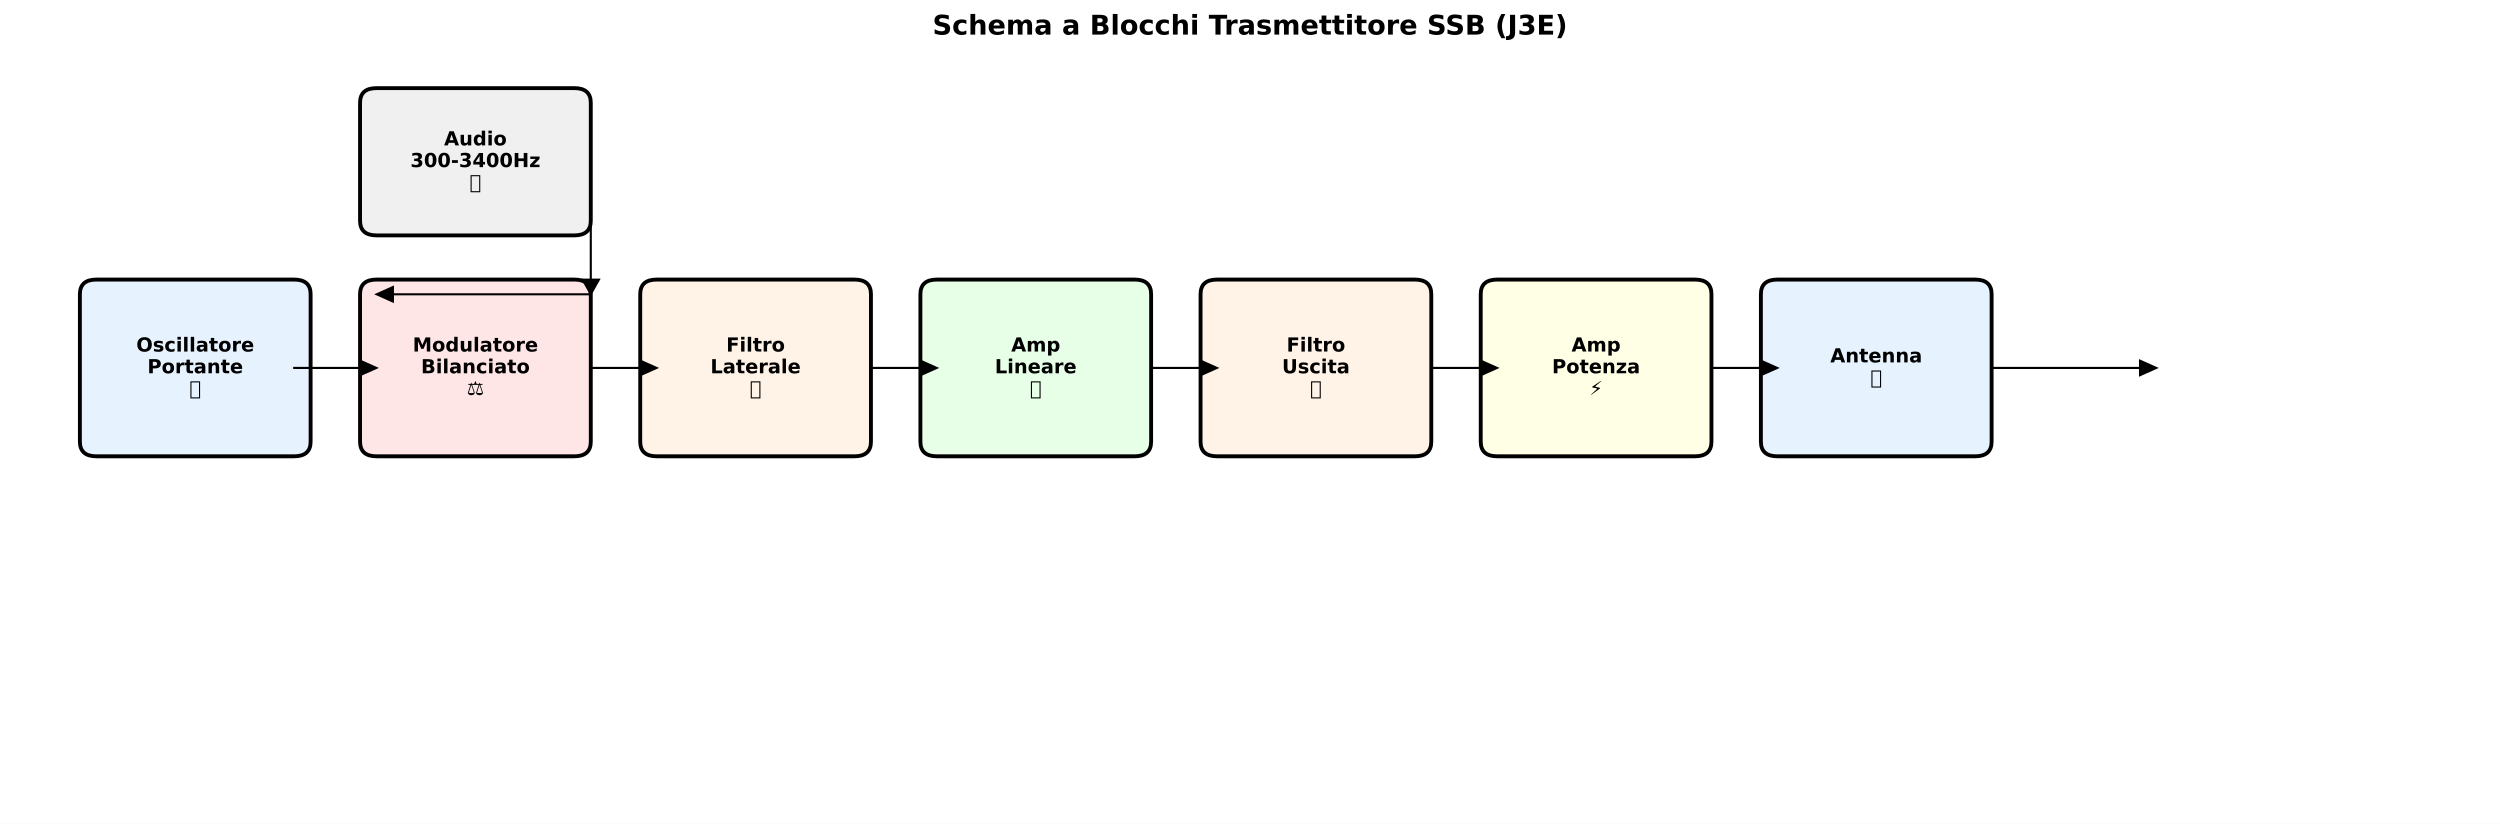
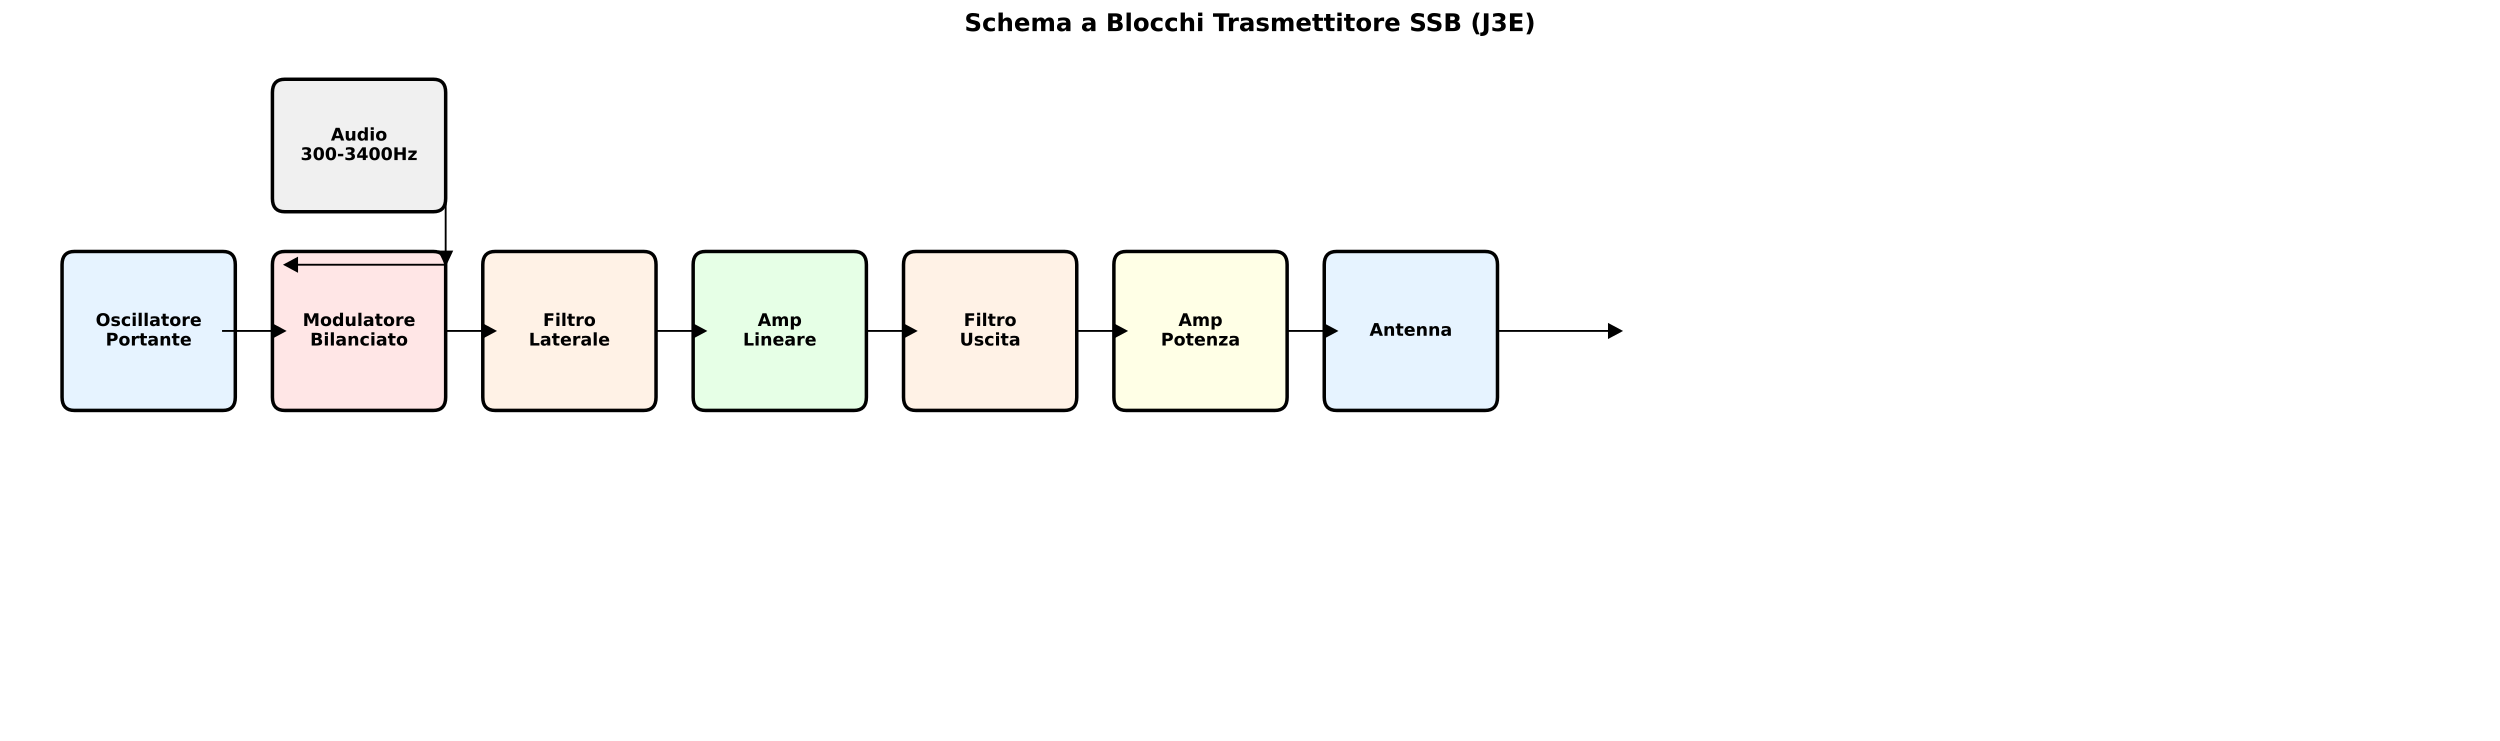
- <svg xmlns="http://www.w3.org/2000/svg" xmlns:xlink="http://www.w3.org/1999/xlink" width="1288.8pt" height="424.638pt" viewBox="0 0 1288.8 424.638" version="1.1">
+ <svg xmlns="http://www.w3.org/2000/svg" xmlns:xlink="http://www.w3.org/1999/xlink" width="1432.8pt" height="424.638pt" viewBox="0 0 1432.8 424.638" version="1.1">
  <defs>
    <style type="text/css">*{stroke-linejoin: round; stroke-linecap: butt}</style>
  </defs>
  <g id="figure_1">
    <g id="patch_1">
-       <path d="M 0 424.638  L 1288.8 424.638  L 1288.8 0  L 0 0  z " style="fill: #ffffff" />
+       <path d="M 0 424.638  L 1432.8 424.638  L 1432.8 0  L 0 0  z " style="fill: #ffffff" />
    </g>
    <g id="axes_1">
      <g id="patch_2">
-         <path d="M 49.68 235.23  L 151.632 235.23  Q 160.128 235.23 160.128 227.638  L 160.128 151.718  Q 160.128 144.126 151.632 144.126  L 49.68 144.126  Q 41.184 144.126 41.184 151.718  L 41.184 227.638  Q 41.184 235.23 49.68 235.23  z " clip-path="url(#p7bed2f83cf)" style="fill: #e6f3ff; stroke: #000000; stroke-width: 2; stroke-linejoin: miter" />
+         <path d="M 42.66 235.23  L 127.764 235.23  Q 134.856 235.23 134.856 227.638  L 134.856 151.718  Q 134.856 144.126 127.764 144.126  L 42.66 144.126  Q 35.568 144.126 35.568 151.718  L 35.568 227.638  Q 35.568 235.23 42.66 235.23  z " clip-path="url(#p0f071b885a)" style="fill: #e6f3ff; stroke: #000000; stroke-width: 2; stroke-linejoin: miter" />
      </g>
      <g id="patch_3">
-         <path d="M 194.112 235.23  L 296.064 235.23  Q 304.56 235.23 304.56 227.638  L 304.56 151.718  Q 304.56 144.126 296.064 144.126  L 194.112 144.126  Q 185.616 144.126 185.616 151.718  L 185.616 227.638  Q 185.616 235.23 194.112 235.23  z " clip-path="url(#p7bed2f83cf)" style="fill: #ffe6e6; stroke: #000000; stroke-width: 2; stroke-linejoin: miter" />
+         <path d="M 163.224 235.23  L 248.328 235.23  Q 255.42 235.23 255.42 227.638  L 255.42 151.718  Q 255.42 144.126 248.328 144.126  L 163.224 144.126  Q 156.132 144.126 156.132 151.718  L 156.132 227.638  Q 156.132 235.23 163.224 235.23  z " clip-path="url(#p0f071b885a)" style="fill: #ffe6e6; stroke: #000000; stroke-width: 2; stroke-linejoin: miter" />
      </g>
      <g id="patch_4">
-         <path d="M 338.544 235.23  L 440.496 235.23  Q 448.992 235.23 448.992 227.638  L 448.992 151.718  Q 448.992 144.126 440.496 144.126  L 338.544 144.126  Q 330.048 144.126 330.048 151.718  L 330.048 227.638  Q 330.048 235.23 338.544 235.23  z " clip-path="url(#p7bed2f83cf)" style="fill: #fff2e6; stroke: #000000; stroke-width: 2; stroke-linejoin: miter" />
+         <path d="M 283.788 235.23  L 368.892 235.23  Q 375.984 235.23 375.984 227.638  L 375.984 151.718  Q 375.984 144.126 368.892 144.126  L 283.788 144.126  Q 276.696 144.126 276.696 151.718  L 276.696 227.638  Q 276.696 235.23 283.788 235.23  z " clip-path="url(#p0f071b885a)" style="fill: #fff2e6; stroke: #000000; stroke-width: 2; stroke-linejoin: miter" />
      </g>
      <g id="patch_5">
-         <path d="M 482.976 235.23  L 584.928 235.23  Q 593.424 235.23 593.424 227.638  L 593.424 151.718  Q 593.424 144.126 584.928 144.126  L 482.976 144.126  Q 474.48 144.126 474.48 151.718  L 474.48 227.638  Q 474.48 235.23 482.976 235.23  z " clip-path="url(#p7bed2f83cf)" style="fill: #e6ffe6; stroke: #000000; stroke-width: 2; stroke-linejoin: miter" />
+         <path d="M 404.352 235.23  L 489.456 235.23  Q 496.548 235.23 496.548 227.638  L 496.548 151.718  Q 496.548 144.126 489.456 144.126  L 404.352 144.126  Q 397.26 144.126 397.26 151.718  L 397.26 227.638  Q 397.26 235.23 404.352 235.23  z " clip-path="url(#p0f071b885a)" style="fill: #e6ffe6; stroke: #000000; stroke-width: 2; stroke-linejoin: miter" />
      </g>
      <g id="patch_6">
-         <path d="M 627.408 235.23  L 729.36 235.23  Q 737.856 235.23 737.856 227.638  L 737.856 151.718  Q 737.856 144.126 729.36 144.126  L 627.408 144.126  Q 618.912 144.126 618.912 151.718  L 618.912 227.638  Q 618.912 235.23 627.408 235.23  z " clip-path="url(#p7bed2f83cf)" style="fill: #fff2e6; stroke: #000000; stroke-width: 2; stroke-linejoin: miter" />
+         <path d="M 524.916 235.23  L 610.02 235.23  Q 617.112 235.23 617.112 227.638  L 617.112 151.718  Q 617.112 144.126 610.02 144.126  L 524.916 144.126  Q 517.824 144.126 517.824 151.718  L 517.824 227.638  Q 517.824 235.23 524.916 235.23  z " clip-path="url(#p0f071b885a)" style="fill: #fff2e6; stroke: #000000; stroke-width: 2; stroke-linejoin: miter" />
      </g>
      <g id="patch_7">
-         <path d="M 771.84 235.23  L 873.792 235.23  Q 882.288 235.23 882.288 227.638  L 882.288 151.718  Q 882.288 144.126 873.792 144.126  L 771.84 144.126  Q 763.344 144.126 763.344 151.718  L 763.344 227.638  Q 763.344 235.23 771.84 235.23  z " clip-path="url(#p7bed2f83cf)" style="fill: #ffffe6; stroke: #000000; stroke-width: 2; stroke-linejoin: miter" />
+         <path d="M 645.48 235.23  L 730.584 235.23  Q 737.676 235.23 737.676 227.638  L 737.676 151.718  Q 737.676 144.126 730.584 144.126  L 645.48 144.126  Q 638.388 144.126 638.388 151.718  L 638.388 227.638  Q 638.388 235.23 645.48 235.23  z " clip-path="url(#p0f071b885a)" style="fill: #ffffe6; stroke: #000000; stroke-width: 2; stroke-linejoin: miter" />
      </g>
      <g id="patch_8">
-         <path d="M 916.272 235.23  L 1018.224 235.23  Q 1026.72 235.23 1026.72 227.638  L 1026.72 151.718  Q 1026.72 144.126 1018.224 144.126  L 916.272 144.126  Q 907.776 144.126 907.776 151.718  L 907.776 227.638  Q 907.776 235.23 916.272 235.23  z " clip-path="url(#p7bed2f83cf)" style="fill: #e6f3ff; stroke: #000000; stroke-width: 2; stroke-linejoin: miter" />
+         <path d="M 766.044 235.23  L 851.148 235.23  Q 858.24 235.23 858.24 227.638  L 858.24 151.718  Q 858.24 144.126 851.148 144.126  L 766.044 144.126  Q 758.952 144.126 758.952 151.718  L 758.952 227.638  Q 758.952 235.23 766.044 235.23  z " clip-path="url(#p0f071b885a)" style="fill: #e6f3ff; stroke: #000000; stroke-width: 2; stroke-linejoin: miter" />
      </g>
      <g id="patch_9">
-         <path d="M 194.112 121.35  L 296.064 121.35  Q 304.56 121.35 304.56 113.758  L 304.56 53.022  Q 304.56 45.43 296.064 45.43  L 194.112 45.43  Q 185.616 45.43 185.616 53.022  L 185.616 113.758  Q 185.616 121.35 194.112 121.35  z " clip-path="url(#p7bed2f83cf)" style="fill: #f0f0f0; stroke: #000000; stroke-width: 2; stroke-linejoin: miter" />
+         <path d="M 163.224 121.35  L 248.328 121.35  Q 255.42 121.35 255.42 113.758  L 255.42 53.022  Q 255.42 45.43 248.328 45.43  L 163.224 45.43  Q 156.132 45.43 156.132 53.022  L 156.132 113.758  Q 156.132 121.35 163.224 121.35  z " clip-path="url(#p0f071b885a)" style="fill: #f0f0f0; stroke: #000000; stroke-width: 2; stroke-linejoin: miter" />
      </g>
      <g id="patch_10">
-         <path d="M 194.112 189.678  L 185.616 193.474  L 185.616 189.716  L 151.632 189.716  L 151.632 189.64  L 185.616 189.64  L 185.616 185.882  z " clip-path="url(#p7bed2f83cf)" style="stroke: #000000; stroke-linejoin: miter" />
+         <path d="M 163.224 189.678  L 156.132 193.474  L 156.132 189.716  L 127.764 189.716  L 127.764 189.64  L 156.132 189.64  L 156.132 185.882  z " clip-path="url(#p0f071b885a)" style="stroke: #000000; stroke-linejoin: miter" />
      </g>
      <g id="patch_11">
-         <path d="M 338.544 189.678  L 330.048 193.474  L 330.048 189.716  L 304.56 189.716  L 304.56 189.64  L 330.048 189.64  L 330.048 185.882  z " clip-path="url(#p7bed2f83cf)" style="stroke: #000000; stroke-linejoin: miter" />
+         <path d="M 283.788 189.678  L 276.696 193.474  L 276.696 189.716  L 255.42 189.716  L 255.42 189.64  L 276.696 189.64  L 276.696 185.882  z " clip-path="url(#p0f071b885a)" style="stroke: #000000; stroke-linejoin: miter" />
      </g>
      <g id="patch_12">
-         <path d="M 482.976 189.678  L 474.48 193.474  L 474.48 189.716  L 448.992 189.716  L 448.992 189.64  L 474.48 189.64  L 474.48 185.882  z " clip-path="url(#p7bed2f83cf)" style="stroke: #000000; stroke-linejoin: miter" />
+         <path d="M 404.352 189.678  L 397.26 193.474  L 397.26 189.716  L 375.984 189.716  L 375.984 189.64  L 397.26 189.64  L 397.26 185.882  z " clip-path="url(#p0f071b885a)" style="stroke: #000000; stroke-linejoin: miter" />
      </g>
      <g id="patch_13">
-         <path d="M 627.408 189.678  L 618.912 193.474  L 618.912 189.716  L 593.424 189.716  L 593.424 189.64  L 618.912 189.64  L 618.912 185.882  z " clip-path="url(#p7bed2f83cf)" style="stroke: #000000; stroke-linejoin: miter" />
+         <path d="M 524.916 189.678  L 517.824 193.474  L 517.824 189.716  L 496.548 189.716  L 496.548 189.64  L 517.824 189.64  L 517.824 185.882  z " clip-path="url(#p0f071b885a)" style="stroke: #000000; stroke-linejoin: miter" />
      </g>
      <g id="patch_14">
-         <path d="M 771.84 189.678  L 763.344 193.474  L 763.344 189.716  L 737.856 189.716  L 737.856 189.64  L 763.344 189.64  L 763.344 185.882  z " clip-path="url(#p7bed2f83cf)" style="stroke: #000000; stroke-linejoin: miter" />
+         <path d="M 645.48 189.678  L 638.388 193.474  L 638.388 189.716  L 617.112 189.716  L 617.112 189.64  L 638.388 189.64  L 638.388 185.882  z " clip-path="url(#p0f071b885a)" style="stroke: #000000; stroke-linejoin: miter" />
      </g>
      <g id="patch_15">
-         <path d="M 916.272 189.678  L 907.776 193.474  L 907.776 189.716  L 882.288 189.716  L 882.288 189.64  L 907.776 189.64  L 907.776 185.882  z " clip-path="url(#p7bed2f83cf)" style="stroke: #000000; stroke-linejoin: miter" />
+         <path d="M 766.044 189.678  L 758.952 193.474  L 758.952 189.716  L 737.676 189.716  L 737.676 189.64  L 758.952 189.64  L 758.952 185.882  z " clip-path="url(#p0f071b885a)" style="stroke: #000000; stroke-linejoin: miter" />
      </g>
      <g id="patch_16">
-         <path d="M 1111.68 189.678  L 1103.184 193.474  L 1103.184 189.716  L 1026.72 189.716  L 1026.72 189.64  L 1103.184 189.64  L 1103.184 185.882  z " clip-path="url(#p7bed2f83cf)" style="stroke: #000000; stroke-linejoin: miter" />
+         <path d="M 929.16 189.678  L 922.068 193.474  L 922.068 189.716  L 858.24 189.716  L 858.24 189.64  L 922.068 189.64  L 922.068 185.882  z " clip-path="url(#p0f071b885a)" style="stroke: #000000; stroke-linejoin: miter" />
      </g>
      <g id="patch_17">
-         <path d="M 304.56 151.718  L 300.312 144.126  L 304.518 144.126  L 304.518 83.39  L 304.602 83.39  L 304.602 144.126  L 308.808 144.126  z " clip-path="url(#p7bed2f83cf)" style="stroke: #000000; stroke-linejoin: miter" />
+         <path d="M 255.42 151.718  L 251.874 144.126  L 255.385 144.126  L 255.385 83.39  L 255.455 83.39  L 255.455 144.126  L 258.966 144.126  z " clip-path="url(#p0f071b885a)" style="stroke: #000000; stroke-linejoin: miter" />
      </g>
      <g id="patch_18">
-         <path d="M 194.112 151.718  L 202.608 147.922  L 202.608 151.68  L 304.56 151.68  L 304.56 151.756  L 202.608 151.756  L 202.608 155.514  z " clip-path="url(#p7bed2f83cf)" style="stroke: #000000; stroke-linejoin: miter" />
+         <path d="M 163.224 151.718  L 170.316 147.922  L 170.316 151.68  L 255.42 151.68  L 255.42 151.756  L 170.316 151.756  L 170.316 155.514  z " clip-path="url(#p0f071b885a)" style="stroke: #000000; stroke-linejoin: miter" />
      </g>
      <g id="text_1">
-         <g transform="translate(70.26694 181.2394) scale(0.1 -0.1)">
+         <g transform="translate(54.82294 186.8383) scale(0.1 -0.1)">
          <defs>
            <path id="DejaVuSans-Bold-4f" d="M 2719 3878  Q 2169 3878 1866 3472  Q 1563 3066 1563 2328  Q 1563 1594 1866 1187  Q 2169 781 2719 781  Q 3272 781 3575 1187  Q 3878 1594 3878 2328  Q 3878 3066 3575 3472  Q 3272 3878 2719 3878  z M 2719 4750  Q 3844 4750 4481 4106  Q 5119 3463 5119 2328  Q 5119 1197 4481 553  Q 3844 -91 2719 -91  Q 1597 -91 958 553  Q 319 1197 319 2328  Q 319 3463 958 4106  Q 1597 4750 2719 4750  z " transform="scale(0.015625)" />
            <path id="DejaVuSans-Bold-73" d="M 3272 3391  L 3272 2541  Q 2913 2691 2578 2766  Q 2244 2841 1947 2841  Q 1628 2841 1473 2761  Q 1319 2681 1319 2516  Q 1319 2381 1436 2309  Q 1553 2238 1856 2203  L 2053 2175  Q 2913 2066 3209 1816  Q 3506 1566 3506 1031  Q 3506 472 3093 190  Q 2681 -91 1863 -91  Q 1516 -91 1145 -36  Q 775 19 384 128  L 384 978  Q 719 816 1070 734  Q 1422 653 1784 653  Q 2113 653 2278 743  Q 2444 834 2444 1013  Q 2444 1163 2330 1236  Q 2216 1309 1875 1350  L 1678 1375  Q 931 1469 631 1722  Q 331 1975 331 2491  Q 331 3047 712 3315  Q 1094 3584 1881 3584  Q 2191 3584 2531 3537  Q 2872 3491 3272 3391  z " transform="scale(0.015625)" />
            <path id="DejaVuSans-Bold-63" d="M 3366 3391  L 3366 2478  Q 3138 2634 2908 2709  Q 2678 2784 2431 2784  Q 1963 2784 1702 2511  Q 1441 2238 1441 1747  Q 1441 1256 1702 982  Q 1963 709 2431 709  Q 2694 709 2930 787  Q 3166 866 3366 1019  L 3366 103  Q 3103 6 2833 -42  Q 2563 -91 2291 -91  Q 1344 -91 809 395  Q 275 881 275 1747  Q 275 2613 809 3098  Q 1344 3584 2291 3584  Q 2566 3584 2833 3536  Q 3100 3488 3366 3391  z " transform="scale(0.015625)" />
            <path id="DejaVuSans-Bold-69" d="M 538 3500  L 1656 3500  L 1656 0  L 538 0  L 538 3500  z M 538 4863  L 1656 4863  L 1656 3950  L 538 3950  L 538 4863  z " transform="scale(0.015625)" />
            <path id="DejaVuSans-Bold-6c" d="M 538 4863  L 1656 4863  L 1656 0  L 538 0  L 538 4863  z " transform="scale(0.015625)" />
            <path id="DejaVuSans-Bold-61" d="M 2106 1575  Q 1756 1575 1579 1456  Q 1403 1338 1403 1106  Q 1403 894 1545 773  Q 1688 653 1941 653  Q 2256 653 2472 879  Q 2688 1106 2688 1447  L 2688 1575  L 2106 1575  z M 3816 1997  L 3816 0  L 2688 0  L 2688 519  Q 2463 200 2181 54  Q 1900 -91 1497 -91  Q 953 -91 614 226  Q 275 544 275 1050  Q 275 1666 698 1953  Q 1122 2241 2028 2241  L 2688 2241  L 2688 2328  Q 2688 2594 2478 2717  Q 2269 2841 1825 2841  Q 1466 2841 1156 2769  Q 847 2697 581 2553  L 581 3406  Q 941 3494 1303 3539  Q 1666 3584 2028 3584  Q 2975 3584 3395 3211  Q 3816 2838 3816 1997  z " transform="scale(0.015625)" />
            <path id="DejaVuSans-Bold-74" d="M 1759 4494  L 1759 3500  L 2913 3500  L 2913 2700  L 1759 2700  L 1759 1216  Q 1759 972 1856 886  Q 1953 800 2241 800  L 2816 800  L 2816 0  L 1856 0  Q 1194 0 917 276  Q 641 553 641 1216  L 641 2700  L 84 2700  L 84 3500  L 641 3500  L 641 4494  L 1759 4494  z " transform="scale(0.015625)" />
            <path id="DejaVuSans-Bold-6f" d="M 2203 2784  Q 1831 2784 1636 2517  Q 1441 2250 1441 1747  Q 1441 1244 1636 976  Q 1831 709 2203 709  Q 2569 709 2762 976  Q 2956 1244 2956 1747  Q 2956 2250 2762 2517  Q 2569 2784 2203 2784  z M 2203 3584  Q 3106 3584 3614 3096  Q 4122 2609 4122 1747  Q 4122 884 3614 396  Q 3106 -91 2203 -91  Q 1297 -91 786 396  Q 275 884 275 1747  Q 275 2609 786 3096  Q 1297 3584 2203 3584  z " transform="scale(0.015625)" />
            <path id="DejaVuSans-Bold-72" d="M 3138 2547  Q 2991 2616 2845 2648  Q 2700 2681 2553 2681  Q 2122 2681 1889 2404  Q 1656 2128 1656 1613  L 1656 0  L 538 0  L 538 3500  L 1656 3500  L 1656 2925  Q 1872 3269 2151 3426  Q 2431 3584 2822 3584  Q 2878 3584 2943 3579  Q 3009 3575 3134 3559  L 3138 2547  z " transform="scale(0.015625)" />
            <path id="DejaVuSans-Bold-65" d="M 4031 1759  L 4031 1441  L 1416 1441  Q 1456 1047 1700 850  Q 1944 653 2381 653  Q 2734 653 3104 758  Q 3475 863 3866 1075  L 3866 213  Q 3469 63 3072 -14  Q 2675 -91 2278 -91  Q 1328 -91 801 392  Q 275 875 275 1747  Q 275 2603 792 3093  Q 1309 3584 2216 3584  Q 3041 3584 3536 3087  Q 4031 2591 4031 1759  z M 2881 2131  Q 2881 2450 2695 2645  Q 2509 2841 2209 2841  Q 1884 2841 1681 2658  Q 1478 2475 1428 2131  L 2881 2131  z " transform="scale(0.015625)" />
          </defs>
          <use xlink:href="#DejaVuSans-Bold-4f" />
          <use xlink:href="#DejaVuSans-Bold-73" transform="translate(85.00977 0)" />
          <use xlink:href="#DejaVuSans-Bold-63" transform="translate(144.5312 0)" />
          <use xlink:href="#DejaVuSans-Bold-69" transform="translate(203.8086 0)" />
          <use xlink:href="#DejaVuSans-Bold-6c" transform="translate(238.0859 0)" />
          <use xlink:href="#DejaVuSans-Bold-6c" transform="translate(272.3633 0)" />
          <use xlink:href="#DejaVuSans-Bold-61" transform="translate(306.6406 0)" />
          <use xlink:href="#DejaVuSans-Bold-74" transform="translate(374.1211 0)" />
          <use xlink:href="#DejaVuSans-Bold-6f" transform="translate(421.9238 0)" />
          <use xlink:href="#DejaVuSans-Bold-72" transform="translate(490.625 0)" />
          <use xlink:href="#DejaVuSans-Bold-65" transform="translate(539.9414 0)" />
        </g>
-         <g transform="translate(75.98569 192.4372) scale(0.1 -0.1)">
+         <g transform="translate(60.54169 198.0361) scale(0.1 -0.1)">
          <defs>
            <path id="DejaVuSans-Bold-50" d="M 588 4666  L 2584 4666  Q 3475 4666 3951 4270  Q 4428 3875 4428 3144  Q 4428 2409 3951 2014  Q 3475 1619 2584 1619  L 1791 1619  L 1791 0  L 588 0  L 588 4666  z M 1791 3794  L 1791 2491  L 2456 2491  Q 2806 2491 2997 2661  Q 3188 2831 3188 3144  Q 3188 3456 2997 3625  Q 2806 3794 2456 3794  L 1791 3794  z " transform="scale(0.015625)" />
            <path id="DejaVuSans-Bold-6e" d="M 4056 2131  L 4056 0  L 2931 0  L 2931 347  L 2931 1631  Q 2931 2084 2911 2256  Q 2891 2428 2841 2509  Q 2775 2619 2662 2680  Q 2550 2741 2406 2741  Q 2056 2741 1856 2470  Q 1656 2200 1656 1722  L 1656 0  L 538 0  L 538 3500  L 1656 3500  L 1656 2988  Q 1909 3294 2193 3439  Q 2478 3584 2822 3584  Q 3428 3584 3742 3212  Q 4056 2841 4056 2131  z " transform="scale(0.015625)" />
          </defs>
          <use xlink:href="#DejaVuSans-Bold-50" />
          <use xlink:href="#DejaVuSans-Bold-6f" transform="translate(73.29102 0)" />
          <use xlink:href="#DejaVuSans-Bold-72" transform="translate(141.9922 0)" />
          <use xlink:href="#DejaVuSans-Bold-74" transform="translate(191.3086 0)" />
          <use xlink:href="#DejaVuSans-Bold-61" transform="translate(239.1113 0)" />
          <use xlink:href="#DejaVuSans-Bold-6e" transform="translate(306.5918 0)" />
          <use xlink:href="#DejaVuSans-Bold-74" transform="translate(377.7832 0)" />
          <use xlink:href="#DejaVuSans-Bold-65" transform="translate(425.5859 0)" />
        </g>
-         <g transform="translate(97.65522 203.635) scale(0.1 -0.1)">
-           <defs>
-             <path id="DejaVuSans-Bold-1f4e1" d="M 319 -1131  L 319 4513  L 3519 4513  L 3519 -1131  L 319 -1131  z M 678 -775  L 3163 -775  L 3163 4153  L 678 4153  L 678 -775  z " transform="scale(0.015625)" />
-           </defs>
-           <use xlink:href="#DejaVuSans-Bold-1f4e1" />
-         </g>
      </g>
      <g id="text_2">
-         <g transform="translate(212.7685 181.2394) scale(0.1 -0.1)">
+         <g transform="translate(173.4565 186.8383) scale(0.1 -0.1)">
          <defs>
            <path id="DejaVuSans-Bold-4d" d="M 588 4666  L 2119 4666  L 3181 2169  L 4250 4666  L 5778 4666  L 5778 0  L 4641 0  L 4641 3413  L 3566 897  L 2803 897  L 1728 3413  L 1728 0  L 588 0  L 588 4666  z " transform="scale(0.015625)" />
            <path id="DejaVuSans-Bold-64" d="M 2919 2988  L 2919 4863  L 4044 4863  L 4044 0  L 2919 0  L 2919 506  Q 2688 197 2409 53  Q 2131 -91 1766 -91  Q 1119 -91 703 423  Q 288 938 288 1747  Q 288 2556 703 3070  Q 1119 3584 1766 3584  Q 2128 3584 2408 3439  Q 2688 3294 2919 2988  z M 2181 722  Q 2541 722 2730 984  Q 2919 1247 2919 1747  Q 2919 2247 2730 2509  Q 2541 2772 2181 2772  Q 1825 2772 1636 2509  Q 1447 2247 1447 1747  Q 1447 1247 1636 984  Q 1825 722 2181 722  z " transform="scale(0.015625)" />
            <path id="DejaVuSans-Bold-75" d="M 500 1363  L 500 3500  L 1625 3500  L 1625 3150  Q 1625 2866 1622 2436  Q 1619 2006 1619 1863  Q 1619 1441 1641 1255  Q 1663 1069 1716 984  Q 1784 875 1895 815  Q 2006 756 2150 756  Q 2500 756 2700 1025  Q 2900 1294 2900 1772  L 2900 3500  L 4019 3500  L 4019 0  L 2900 0  L 2900 506  Q 2647 200 2364 54  Q 2081 -91 1741 -91  Q 1134 -91 817 281  Q 500 653 500 1363  z " transform="scale(0.015625)" />
          </defs>
          <use xlink:href="#DejaVuSans-Bold-4d" />
          <use xlink:href="#DejaVuSans-Bold-6f" transform="translate(99.51172 0)" />
          <use xlink:href="#DejaVuSans-Bold-64" transform="translate(168.2129 0)" />
          <use xlink:href="#DejaVuSans-Bold-75" transform="translate(239.7949 0)" />
          <use xlink:href="#DejaVuSans-Bold-6c" transform="translate(310.9863 0)" />
          <use xlink:href="#DejaVuSans-Bold-61" transform="translate(345.2637 0)" />
          <use xlink:href="#DejaVuSans-Bold-74" transform="translate(412.7441 0)" />
          <use xlink:href="#DejaVuSans-Bold-6f" transform="translate(460.5469 0)" />
          <use xlink:href="#DejaVuSans-Bold-72" transform="translate(529.248 0)" />
          <use xlink:href="#DejaVuSans-Bold-65" transform="translate(578.5645 0)" />
        </g>
-         <g transform="translate(217.038 192.4372) scale(0.1 -0.1)">
+         <g transform="translate(177.726 198.0361) scale(0.1 -0.1)">
          <defs>
            <path id="DejaVuSans-Bold-42" d="M 2456 2859  Q 2741 2859 2887 2984  Q 3034 3109 3034 3353  Q 3034 3594 2887 3720  Q 2741 3847 2456 3847  L 1791 3847  L 1791 2859  L 2456 2859  z M 2497 819  Q 2859 819 3042 972  Q 3225 1125 3225 1434  Q 3225 1738 3044 1889  Q 2863 2041 2497 2041  L 1791 2041  L 1791 819  L 2497 819  z M 3616 2497  Q 4003 2384 4215 2081  Q 4428 1778 4428 1338  Q 4428 663 3972 331  Q 3516 0 2584 0  L 588 0  L 588 4666  L 2394 4666  Q 3366 4666 3802 4372  Q 4238 4078 4238 3431  Q 4238 3091 4078 2852  Q 3919 2613 3616 2497  z " transform="scale(0.015625)" />
          </defs>
          <use xlink:href="#DejaVuSans-Bold-42" />
          <use xlink:href="#DejaVuSans-Bold-69" transform="translate(76.2207 0)" />
          <use xlink:href="#DejaVuSans-Bold-6c" transform="translate(110.498 0)" />
          <use xlink:href="#DejaVuSans-Bold-61" transform="translate(144.7754 0)" />
          <use xlink:href="#DejaVuSans-Bold-6e" transform="translate(212.2559 0)" />
          <use xlink:href="#DejaVuSans-Bold-63" transform="translate(283.4473 0)" />
          <use xlink:href="#DejaVuSans-Bold-69" transform="translate(342.7246 0)" />
          <use xlink:href="#DejaVuSans-Bold-61" transform="translate(377.002 0)" />
          <use xlink:href="#DejaVuSans-Bold-74" transform="translate(444.4824 0)" />
          <use xlink:href="#DejaVuSans-Bold-6f" transform="translate(492.2852 0)" />
        </g>
-         <g transform="translate(240.6052 203.635) scale(0.1 -0.1)">
-           <defs>
-             <path id="DejaVuSans-Bold-2696" d="M 5097 741  L 4234 3328  L 3372 741  Q 4238 503 5097 741  z M 2384 741  L 1525 3328  L 663 741  Q 1525 503 2384 741  z M 4384 3675  L 5053 3675  Q 5228 3675 5228 3544  L 5228 3466  Q 5228 3341 5100 3341  L 4494 3341  L 5356 763  Q 5350 550 5200 356  Q 5053 159 4783 48  Q 4513 -63 4216 -63  Q 3922 -63 3655 48  Q 3388 159 3236 356  Q 3084 553 3094 772  L 3944 3341  L 1784 3341  L 2641 772  Q 2647 553 2497 356  Q 2347 159 2078 48  Q 1809 -63 1515 -63  Q 1222 -63 951 48  Q 681 159 528 356  Q 381 550 378 763  L 1238 3341  L 600 3341  Q 500 3394 500 3481  L 500 3528  Q 500 3675 678 3675  L 1350 3675  L 1516 4159  L 1675 3675  L 2463 3675  L 2866 4684  L 3269 3675  L 4056 3675  L 4219 4159  L 4384 3675  z " transform="scale(0.015625)" />
-             <path id="DejaVuSans-Bold-fe0f" transform="scale(0.015625)" />
-           </defs>
-           <use xlink:href="#DejaVuSans-Bold-2696" />
-           <use xlink:href="#DejaVuSans-Bold-fe0f" transform="translate(89.64844 0)" />
-         </g>
      </g>
      <g id="text_3">
-         <g transform="translate(374.3856 181.2394) scale(0.1 -0.1)">
+         <g transform="translate(311.2056 186.8383) scale(0.1 -0.1)">
          <defs>
            <path id="DejaVuSans-Bold-46" d="M 588 4666  L 3834 4666  L 3834 3756  L 1791 3756  L 1791 2888  L 3713 2888  L 3713 1978  L 1791 1978  L 1791 0  L 588 0  L 588 4666  z " transform="scale(0.015625)" />
          </defs>
          <use xlink:href="#DejaVuSans-Bold-46" />
          <use xlink:href="#DejaVuSans-Bold-69" transform="translate(68.31055 0)" />
          <use xlink:href="#DejaVuSans-Bold-6c" transform="translate(102.5879 0)" />
          <use xlink:href="#DejaVuSans-Bold-74" transform="translate(136.8652 0)" />
          <use xlink:href="#DejaVuSans-Bold-72" transform="translate(184.668 0)" />
          <use xlink:href="#DejaVuSans-Bold-6f" transform="translate(233.9844 0)" />
        </g>
-         <g transform="translate(366.2333 192.4372) scale(0.1 -0.1)">
+         <g transform="translate(303.0533 198.0361) scale(0.1 -0.1)">
          <defs>
            <path id="DejaVuSans-Bold-4c" d="M 588 4666  L 1791 4666  L 1791 909  L 3903 909  L 3903 0  L 588 0  L 588 4666  z " transform="scale(0.015625)" />
          </defs>
          <use xlink:href="#DejaVuSans-Bold-4c" />
          <use xlink:href="#DejaVuSans-Bold-61" transform="translate(63.7207 0)" />
          <use xlink:href="#DejaVuSans-Bold-74" transform="translate(131.2012 0)" />
          <use xlink:href="#DejaVuSans-Bold-65" transform="translate(179.0039 0)" />
          <use xlink:href="#DejaVuSans-Bold-72" transform="translate(246.8262 0)" />
          <use xlink:href="#DejaVuSans-Bold-61" transform="translate(296.1426 0)" />
          <use xlink:href="#DejaVuSans-Bold-6c" transform="translate(363.623 0)" />
          <use xlink:href="#DejaVuSans-Bold-65" transform="translate(397.9004 0)" />
        </g>
-         <g transform="translate(386.5192 203.635) scale(0.1 -0.1)">
-           <defs>
-             <path id="DejaVuSans-Bold-1f3af" d="M 319 -1131  L 319 4513  L 3519 4513  L 3519 -1131  L 319 -1131  z M 678 -775  L 3163 -775  L 3163 4153  L 678 4153  L 678 -775  z " transform="scale(0.015625)" />
-           </defs>
-           <use xlink:href="#DejaVuSans-Bold-1f3af" />
-         </g>
      </g>
      <g id="text_4">
-         <g transform="translate(521.2934 181.2394) scale(0.1 -0.1)">
+         <g transform="translate(434.2454 186.8383) scale(0.1 -0.1)">
          <defs>
            <path id="DejaVuSans-Bold-41" d="M 3419 850  L 1538 850  L 1241 0  L 31 0  L 1759 4666  L 3194 4666  L 4922 0  L 3713 0  L 3419 850  z M 1838 1716  L 3116 1716  L 2478 3572  L 1838 1716  z " transform="scale(0.015625)" />
            <path id="DejaVuSans-Bold-6d" d="M 3781 2919  Q 3994 3244 4286 3414  Q 4578 3584 4928 3584  Q 5531 3584 5847 3212  Q 6163 2841 6163 2131  L 6163 0  L 5038 0  L 5038 1825  Q 5041 1866 5042 1909  Q 5044 1953 5044 2034  Q 5044 2406 4934 2573  Q 4825 2741 4581 2741  Q 4263 2741 4089 2478  Q 3916 2216 3909 1719  L 3909 0  L 2784 0  L 2784 1825  Q 2784 2406 2684 2573  Q 2584 2741 2328 2741  Q 2006 2741 1831 2477  Q 1656 2213 1656 1722  L 1656 0  L 531 0  L 531 3500  L 1656 3500  L 1656 2988  Q 1863 3284 2130 3434  Q 2397 3584 2719 3584  Q 3081 3584 3359 3409  Q 3638 3234 3781 2919  z " transform="scale(0.015625)" />
            <path id="DejaVuSans-Bold-70" d="M 1656 506  L 1656 -1331  L 538 -1331  L 538 3500  L 1656 3500  L 1656 2988  Q 1888 3294 2169 3439  Q 2450 3584 2816 3584  Q 3463 3584 3878 3070  Q 4294 2556 4294 1747  Q 4294 938 3878 423  Q 3463 -91 2816 -91  Q 2450 -91 2169 54  Q 1888 200 1656 506  z M 2400 2772  Q 2041 2772 1848 2508  Q 1656 2244 1656 1747  Q 1656 1250 1848 986  Q 2041 722 2400 722  Q 2759 722 2948 984  Q 3138 1247 3138 1747  Q 3138 2247 2948 2509  Q 2759 2772 2400 2772  z " transform="scale(0.015625)" />
          </defs>
          <use xlink:href="#DejaVuSans-Bold-41" />
          <use xlink:href="#DejaVuSans-Bold-6d" transform="translate(77.39258 0)" />
          <use xlink:href="#DejaVuSans-Bold-70" transform="translate(181.5918 0)" />
        </g>
-         <g transform="translate(512.87 192.4372) scale(0.1 -0.1)">
+         <g transform="translate(425.822 198.0361) scale(0.1 -0.1)">
          <use xlink:href="#DejaVuSans-Bold-4c" />
          <use xlink:href="#DejaVuSans-Bold-69" transform="translate(63.7207 0)" />
          <use xlink:href="#DejaVuSans-Bold-6e" transform="translate(97.99805 0)" />
          <use xlink:href="#DejaVuSans-Bold-65" transform="translate(169.1895 0)" />
          <use xlink:href="#DejaVuSans-Bold-61" transform="translate(237.0117 0)" />
          <use xlink:href="#DejaVuSans-Bold-72" transform="translate(304.4922 0)" />
          <use xlink:href="#DejaVuSans-Bold-65" transform="translate(353.8086 0)" />
        </g>
-         <g transform="translate(530.9512 203.635) scale(0.1 -0.1)">
-           <defs>
-             <path id="DejaVuSans-Bold-1f4c8" d="M 319 -1131  L 319 4513  L 3519 4513  L 3519 -1131  L 319 -1131  z M 678 -775  L 3163 -775  L 3163 4153  L 678 4153  L 678 -775  z " transform="scale(0.015625)" />
-           </defs>
-           <use xlink:href="#DejaVuSans-Bold-1f4c8" />
-         </g>
      </g>
      <g id="text_5">
-         <g transform="translate(663.2496 181.2394) scale(0.1 -0.1)">
+         <g transform="translate(552.3336 186.8383) scale(0.1 -0.1)">
          <use xlink:href="#DejaVuSans-Bold-46" />
          <use xlink:href="#DejaVuSans-Bold-69" transform="translate(68.31055 0)" />
          <use xlink:href="#DejaVuSans-Bold-6c" transform="translate(102.5879 0)" />
          <use xlink:href="#DejaVuSans-Bold-74" transform="translate(136.8652 0)" />
          <use xlink:href="#DejaVuSans-Bold-72" transform="translate(184.668 0)" />
          <use xlink:href="#DejaVuSans-Bold-6f" transform="translate(233.9844 0)" />
        </g>
-         <g transform="translate(660.9059 192.4372) scale(0.1 -0.1)">
+         <g transform="translate(549.9899 198.0361) scale(0.1 -0.1)">
          <defs>
            <path id="DejaVuSans-Bold-55" d="M 588 4666  L 1791 4666  L 1791 1869  Q 1791 1291 1980 1042  Q 2169 794 2597 794  Q 3028 794 3217 1042  Q 3406 1291 3406 1869  L 3406 4666  L 4609 4666  L 4609 1869  Q 4609 878 4112 393  Q 3616 -91 2597 -91  Q 1581 -91 1084 393  Q 588 878 588 1869  L 588 4666  z " transform="scale(0.015625)" />
          </defs>
          <use xlink:href="#DejaVuSans-Bold-55" />
          <use xlink:href="#DejaVuSans-Bold-73" transform="translate(81.20117 0)" />
          <use xlink:href="#DejaVuSans-Bold-63" transform="translate(140.7227 0)" />
          <use xlink:href="#DejaVuSans-Bold-69" transform="translate(200 0)" />
          <use xlink:href="#DejaVuSans-Bold-74" transform="translate(234.2773 0)" />
          <use xlink:href="#DejaVuSans-Bold-61" transform="translate(282.0801 0)" />
        </g>
-         <g transform="translate(675.3832 203.635) scale(0.1 -0.1)">
-           <use xlink:href="#DejaVuSans-Bold-1f3af" />
-         </g>
      </g>
      <g id="text_6">
-         <g transform="translate(810.1574 181.2394) scale(0.1 -0.1)">
+         <g transform="translate(675.3734 186.8383) scale(0.1 -0.1)">
          <use xlink:href="#DejaVuSans-Bold-41" />
          <use xlink:href="#DejaVuSans-Bold-6d" transform="translate(77.39258 0)" />
          <use xlink:href="#DejaVuSans-Bold-70" transform="translate(181.5918 0)" />
        </g>
-         <g transform="translate(800.091 192.4372) scale(0.1 -0.1)">
+         <g transform="translate(665.307 198.0361) scale(0.1 -0.1)">
          <defs>
            <path id="DejaVuSans-Bold-7a" d="M 366 3500  L 3419 3500  L 3419 2719  L 1575 800  L 3419 800  L 3419 0  L 288 0  L 288 781  L 2131 2700  L 366 2700  L 366 3500  z " transform="scale(0.015625)" />
          </defs>
          <use xlink:href="#DejaVuSans-Bold-50" />
          <use xlink:href="#DejaVuSans-Bold-6f" transform="translate(73.29102 0)" />
          <use xlink:href="#DejaVuSans-Bold-74" transform="translate(141.9922 0)" />
          <use xlink:href="#DejaVuSans-Bold-65" transform="translate(189.7949 0)" />
          <use xlink:href="#DejaVuSans-Bold-6e" transform="translate(257.6172 0)" />
          <use xlink:href="#DejaVuSans-Bold-7a" transform="translate(328.8086 0)" />
          <use xlink:href="#DejaVuSans-Bold-61" transform="translate(387.0117 0)" />
        </g>
-         <g transform="translate(819.3051 203.635) scale(0.1 -0.1)">
-           <defs>
-             <path id="DejaVuSans-Bold-26a1" d="M 3853 4675  L 3897 4675  L 3963 4609  L 3963 4588  L 2006 2894  Q 2006 2672 2291 2672  Q 3500 2413 3500 2369  L 3522 2147  L 575 13  L 531 78  L 531 100  Q 2553 1972 2553 2013  Q 2553 2234 2181 2234  Q 1041 2466 991 2519  L 969 2741  L 3853 4675  z " transform="scale(0.015625)" />
-           </defs>
-           <use xlink:href="#DejaVuSans-Bold-26a1" />
-         </g>
      </g>
      <g id="text_7">
-         <g transform="translate(943.5449 186.8383) scale(0.1 -0.1)">
+         <g transform="translate(784.8929 192.4372) scale(0.1 -0.1)">
          <use xlink:href="#DejaVuSans-Bold-41" />
          <use xlink:href="#DejaVuSans-Bold-6e" transform="translate(77.39258 0)" />
          <use xlink:href="#DejaVuSans-Bold-74" transform="translate(148.584 0)" />
          <use xlink:href="#DejaVuSans-Bold-65" transform="translate(196.3867 0)" />
          <use xlink:href="#DejaVuSans-Bold-6e" transform="translate(264.209 0)" />
          <use xlink:href="#DejaVuSans-Bold-6e" transform="translate(335.4004 0)" />
          <use xlink:href="#DejaVuSans-Bold-61" transform="translate(406.5918 0)" />
        </g>
-         <g transform="translate(964.2472 198.0361) scale(0.1 -0.1)">
-           <use xlink:href="#DejaVuSans-Bold-1f4e1" />
-         </g>
      </g>
      <g id="text_8">
-         <g transform="translate(228.931 74.95137) scale(0.1 -0.1)">
+         <g transform="translate(189.619 80.55028) scale(0.1 -0.1)">
          <use xlink:href="#DejaVuSans-Bold-41" />
          <use xlink:href="#DejaVuSans-Bold-75" transform="translate(77.39258 0)" />
          <use xlink:href="#DejaVuSans-Bold-64" transform="translate(148.584 0)" />
          <use xlink:href="#DejaVuSans-Bold-69" transform="translate(220.166 0)" />
          <use xlink:href="#DejaVuSans-Bold-6f" transform="translate(254.4434 0)" />
        </g>
-         <g transform="translate(211.5661 86.14919) scale(0.1 -0.1)">
+         <g transform="translate(172.2541 91.74809) scale(0.1 -0.1)">
          <defs>
            <path id="DejaVuSans-Bold-33" d="M 2981 2516  Q 3453 2394 3698 2092  Q 3944 1791 3944 1325  Q 3944 631 3412 270  Q 2881 -91 1863 -91  Q 1503 -91 1142 -33  Q 781 25 428 141  L 428 1069  Q 766 900 1098 814  Q 1431 728 1753 728  Q 2231 728 2486 893  Q 2741 1059 2741 1369  Q 2741 1688 2480 1852  Q 2219 2016 1709 2016  L 1228 2016  L 1228 2791  L 1734 2791  Q 2188 2791 2409 2933  Q 2631 3075 2631 3366  Q 2631 3634 2415 3781  Q 2200 3928 1806 3928  Q 1516 3928 1219 3862  Q 922 3797 628 3669  L 628 4550  Q 984 4650 1334 4700  Q 1684 4750 2022 4750  Q 2931 4750 3382 4451  Q 3834 4153 3834 3553  Q 3834 3144 3618 2883  Q 3403 2622 2981 2516  z " transform="scale(0.015625)" />
            <path id="DejaVuSans-Bold-30" d="M 2944 2338  Q 2944 3213 2780 3570  Q 2616 3928 2228 3928  Q 1841 3928 1675 3570  Q 1509 3213 1509 2338  Q 1509 1453 1675 1090  Q 1841 728 2228 728  Q 2613 728 2778 1090  Q 2944 1453 2944 2338  z M 4147 2328  Q 4147 1169 3647 539  Q 3147 -91 2228 -91  Q 1306 -91 806 539  Q 306 1169 306 2328  Q 306 3491 806 4120  Q 1306 4750 2228 4750  Q 3147 4750 3647 4120  Q 4147 3491 4147 2328  z " transform="scale(0.015625)" />
            <path id="DejaVuSans-Bold-2d" d="M 347 2297  L 2309 2297  L 2309 1388  L 347 1388  L 347 2297  z " transform="scale(0.015625)" />
            <path id="DejaVuSans-Bold-34" d="M 2356 3675  L 1038 1722  L 2356 1722  L 2356 3675  z M 2156 4666  L 3494 4666  L 3494 1722  L 4159 1722  L 4159 850  L 3494 850  L 3494 0  L 2356 0  L 2356 850  L 288 850  L 288 1881  L 2156 4666  z " transform="scale(0.015625)" />
            <path id="DejaVuSans-Bold-48" d="M 588 4666  L 1791 4666  L 1791 2888  L 3566 2888  L 3566 4666  L 4769 4666  L 4769 0  L 3566 0  L 3566 1978  L 1791 1978  L 1791 0  L 588 0  L 588 4666  z " transform="scale(0.015625)" />
          </defs>
          <use xlink:href="#DejaVuSans-Bold-33" />
          <use xlink:href="#DejaVuSans-Bold-30" transform="translate(69.58008 0)" />
          <use xlink:href="#DejaVuSans-Bold-30" transform="translate(139.1602 0)" />
          <use xlink:href="#DejaVuSans-Bold-2d" transform="translate(208.7402 0)" />
          <use xlink:href="#DejaVuSans-Bold-33" transform="translate(250.2441 0)" />
          <use xlink:href="#DejaVuSans-Bold-34" transform="translate(319.8242 0)" />
          <use xlink:href="#DejaVuSans-Bold-30" transform="translate(389.4043 0)" />
          <use xlink:href="#DejaVuSans-Bold-30" transform="translate(458.9844 0)" />
          <use xlink:href="#DejaVuSans-Bold-48" transform="translate(528.5645 0)" />
          <use xlink:href="#DejaVuSans-Bold-7a" transform="translate(612.2559 0)" />
        </g>
-         <g transform="translate(242.0872 97.347) scale(0.1 -0.1)">
-           <defs>
-             <path id="DejaVuSans-Bold-1f3b5" d="M 319 -1131  L 319 4513  L 3519 4513  L 3519 -1131  L 319 -1131  z M 678 -775  L 3163 -775  L 3163 4153  L 678 4153  L 678 -775  z " transform="scale(0.015625)" />
-           </defs>
-           <use xlink:href="#DejaVuSans-Bold-1f3b5" />
-         </g>
      </g>
      <g id="text_9">
-         <g transform="translate(480.7323 17.83781) scale(0.14 -0.14)">
+         <g transform="translate(552.7323 17.83781) scale(0.14 -0.14)">
          <defs>
            <path id="DejaVuSans-Bold-53" d="M 3834 4519  L 3834 3531  Q 3450 3703 3084 3790  Q 2719 3878 2394 3878  Q 1963 3878 1756 3759  Q 1550 3641 1550 3391  Q 1550 3203 1689 3098  Q 1828 2994 2194 2919  L 2706 2816  Q 3484 2659 3812 2340  Q 4141 2022 4141 1434  Q 4141 663 3683 286  Q 3225 -91 2284 -91  Q 1841 -91 1394 -6  Q 947 78 500 244  L 500 1259  Q 947 1022 1364 901  Q 1781 781 2169 781  Q 2563 781 2772 912  Q 2981 1044 2981 1288  Q 2981 1506 2839 1625  Q 2697 1744 2272 1838  L 1806 1941  Q 1106 2091 782 2419  Q 459 2747 459 3303  Q 459 4000 909 4375  Q 1359 4750 2203 4750  Q 2588 4750 2994 4692  Q 3400 4634 3834 4519  z " transform="scale(0.015625)" />
            <path id="DejaVuSans-Bold-68" d="M 4056 2131  L 4056 0  L 2931 0  L 2931 347  L 2931 1625  Q 2931 2084 2911 2256  Q 2891 2428 2841 2509  Q 2775 2619 2662 2680  Q 2550 2741 2406 2741  Q 2056 2741 1856 2470  Q 1656 2200 1656 1722  L 1656 0  L 538 0  L 538 4863  L 1656 4863  L 1656 2988  Q 1909 3294 2193 3439  Q 2478 3584 2822 3584  Q 3428 3584 3742 3212  Q 4056 2841 4056 2131  z " transform="scale(0.015625)" />
            <path id="DejaVuSans-Bold-20" transform="scale(0.015625)" />
            <path id="DejaVuSans-Bold-54" d="M 31 4666  L 4331 4666  L 4331 3756  L 2784 3756  L 2784 0  L 1581 0  L 1581 3756  L 31 3756  L 31 4666  z " transform="scale(0.015625)" />
            <path id="DejaVuSans-Bold-28" d="M 2413 -844  L 1484 -844  Q 1006 -72 778 623  Q 550 1319 550 2003  Q 550 2688 779 3389  Q 1009 4091 1484 4856  L 2413 4856  Q 2013 4116 1813 3408  Q 1613 2700 1613 2009  Q 1613 1319 1811 609  Q 2009 -100 2413 -844  z " transform="scale(0.015625)" />
            <path id="DejaVuSans-Bold-4a" d="M 588 4666  L 1791 4666  L 1791 453  Q 1791 -419 1317 -850  Q 844 -1281 -116 -1281  L -359 -1281  L -359 -372  L -172 -372  Q 203 -372 395 -162  Q 588 47 588 453  L 588 4666  z " transform="scale(0.015625)" />
            <path id="DejaVuSans-Bold-45" d="M 588 4666  L 3834 4666  L 3834 3756  L 1791 3756  L 1791 2888  L 3713 2888  L 3713 1978  L 1791 1978  L 1791 909  L 3903 909  L 3903 0  L 588 0  L 588 4666  z " transform="scale(0.015625)" />
            <path id="DejaVuSans-Bold-29" d="M 513 -844  Q 913 -100 1113 609  Q 1313 1319 1313 2009  Q 1313 2700 1113 3408  Q 913 4116 513 4856  L 1441 4856  Q 1916 4091 2145 3389  Q 2375 2688 2375 2003  Q 2375 1319 2147 623  Q 1919 -72 1441 -844  L 513 -844  z " transform="scale(0.015625)" />
          </defs>
          <use xlink:href="#DejaVuSans-Bold-53" />
          <use xlink:href="#DejaVuSans-Bold-63" transform="translate(72.02148 0)" />
          <use xlink:href="#DejaVuSans-Bold-68" transform="translate(131.2988 0)" />
          <use xlink:href="#DejaVuSans-Bold-65" transform="translate(202.4902 0)" />
          <use xlink:href="#DejaVuSans-Bold-6d" transform="translate(270.3125 0)" />
          <use xlink:href="#DejaVuSans-Bold-61" transform="translate(374.5117 0)" />
          <use xlink:href="#DejaVuSans-Bold-20" transform="translate(441.9922 0)" />
          <use xlink:href="#DejaVuSans-Bold-61" transform="translate(476.8066 0)" />
          <use xlink:href="#DejaVuSans-Bold-20" transform="translate(544.2871 0)" />
          <use xlink:href="#DejaVuSans-Bold-42" transform="translate(579.1016 0)" />
          <use xlink:href="#DejaVuSans-Bold-6c" transform="translate(655.3223 0)" />
          <use xlink:href="#DejaVuSans-Bold-6f" transform="translate(689.5996 0)" />
          <use xlink:href="#DejaVuSans-Bold-63" transform="translate(758.3008 0)" />
          <use xlink:href="#DejaVuSans-Bold-63" transform="translate(817.5781 0)" />
          <use xlink:href="#DejaVuSans-Bold-68" transform="translate(876.8555 0)" />
          <use xlink:href="#DejaVuSans-Bold-69" transform="translate(948.0469 0)" />
          <use xlink:href="#DejaVuSans-Bold-20" transform="translate(982.3242 0)" />
          <use xlink:href="#DejaVuSans-Bold-54" transform="translate(1017.139 0)" />
          <use xlink:href="#DejaVuSans-Bold-72" transform="translate(1074.352 0)" />
          <use xlink:href="#DejaVuSans-Bold-61" transform="translate(1123.668 0)" />
          <use xlink:href="#DejaVuSans-Bold-73" transform="translate(1191.148 0)" />
          <use xlink:href="#DejaVuSans-Bold-6d" transform="translate(1250.67 0)" />
          <use xlink:href="#DejaVuSans-Bold-65" transform="translate(1354.869 0)" />
          <use xlink:href="#DejaVuSans-Bold-74" transform="translate(1422.691 0)" />
          <use xlink:href="#DejaVuSans-Bold-74" transform="translate(1470.494 0)" />
          <use xlink:href="#DejaVuSans-Bold-69" transform="translate(1518.297 0)" />
          <use xlink:href="#DejaVuSans-Bold-74" transform="translate(1552.574 0)" />
          <use xlink:href="#DejaVuSans-Bold-6f" transform="translate(1600.377 0)" />
          <use xlink:href="#DejaVuSans-Bold-72" transform="translate(1669.078 0)" />
          <use xlink:href="#DejaVuSans-Bold-65" transform="translate(1718.395 0)" />
          <use xlink:href="#DejaVuSans-Bold-20" transform="translate(1786.217 0)" />
          <use xlink:href="#DejaVuSans-Bold-53" transform="translate(1821.031 0)" />
          <use xlink:href="#DejaVuSans-Bold-53" transform="translate(1888.553 0)" />
          <use xlink:href="#DejaVuSans-Bold-42" transform="translate(1960.574 0)" />
          <use xlink:href="#DejaVuSans-Bold-20" transform="translate(2036.795 0)" />
          <use xlink:href="#DejaVuSans-Bold-28" transform="translate(2071.609 0)" />
          <use xlink:href="#DejaVuSans-Bold-4a" transform="translate(2117.312 0)" />
          <use xlink:href="#DejaVuSans-Bold-33" transform="translate(2154.52 0)" />
          <use xlink:href="#DejaVuSans-Bold-45" transform="translate(2224.1 0)" />
          <use xlink:href="#DejaVuSans-Bold-29" transform="translate(2292.41 0)" />
        </g>
      </g>
    </g>
  </g>
  <defs>
-     <clipPath id="p7bed2f83cf">
-       <rect x="7.2" y="37.838" width="1274.4" height="379.6" />
+     <clipPath id="p0f071b885a">
+       <rect x="7.2" y="37.838" width="1418.4" height="379.6" />
    </clipPath>
  </defs>
</svg>
